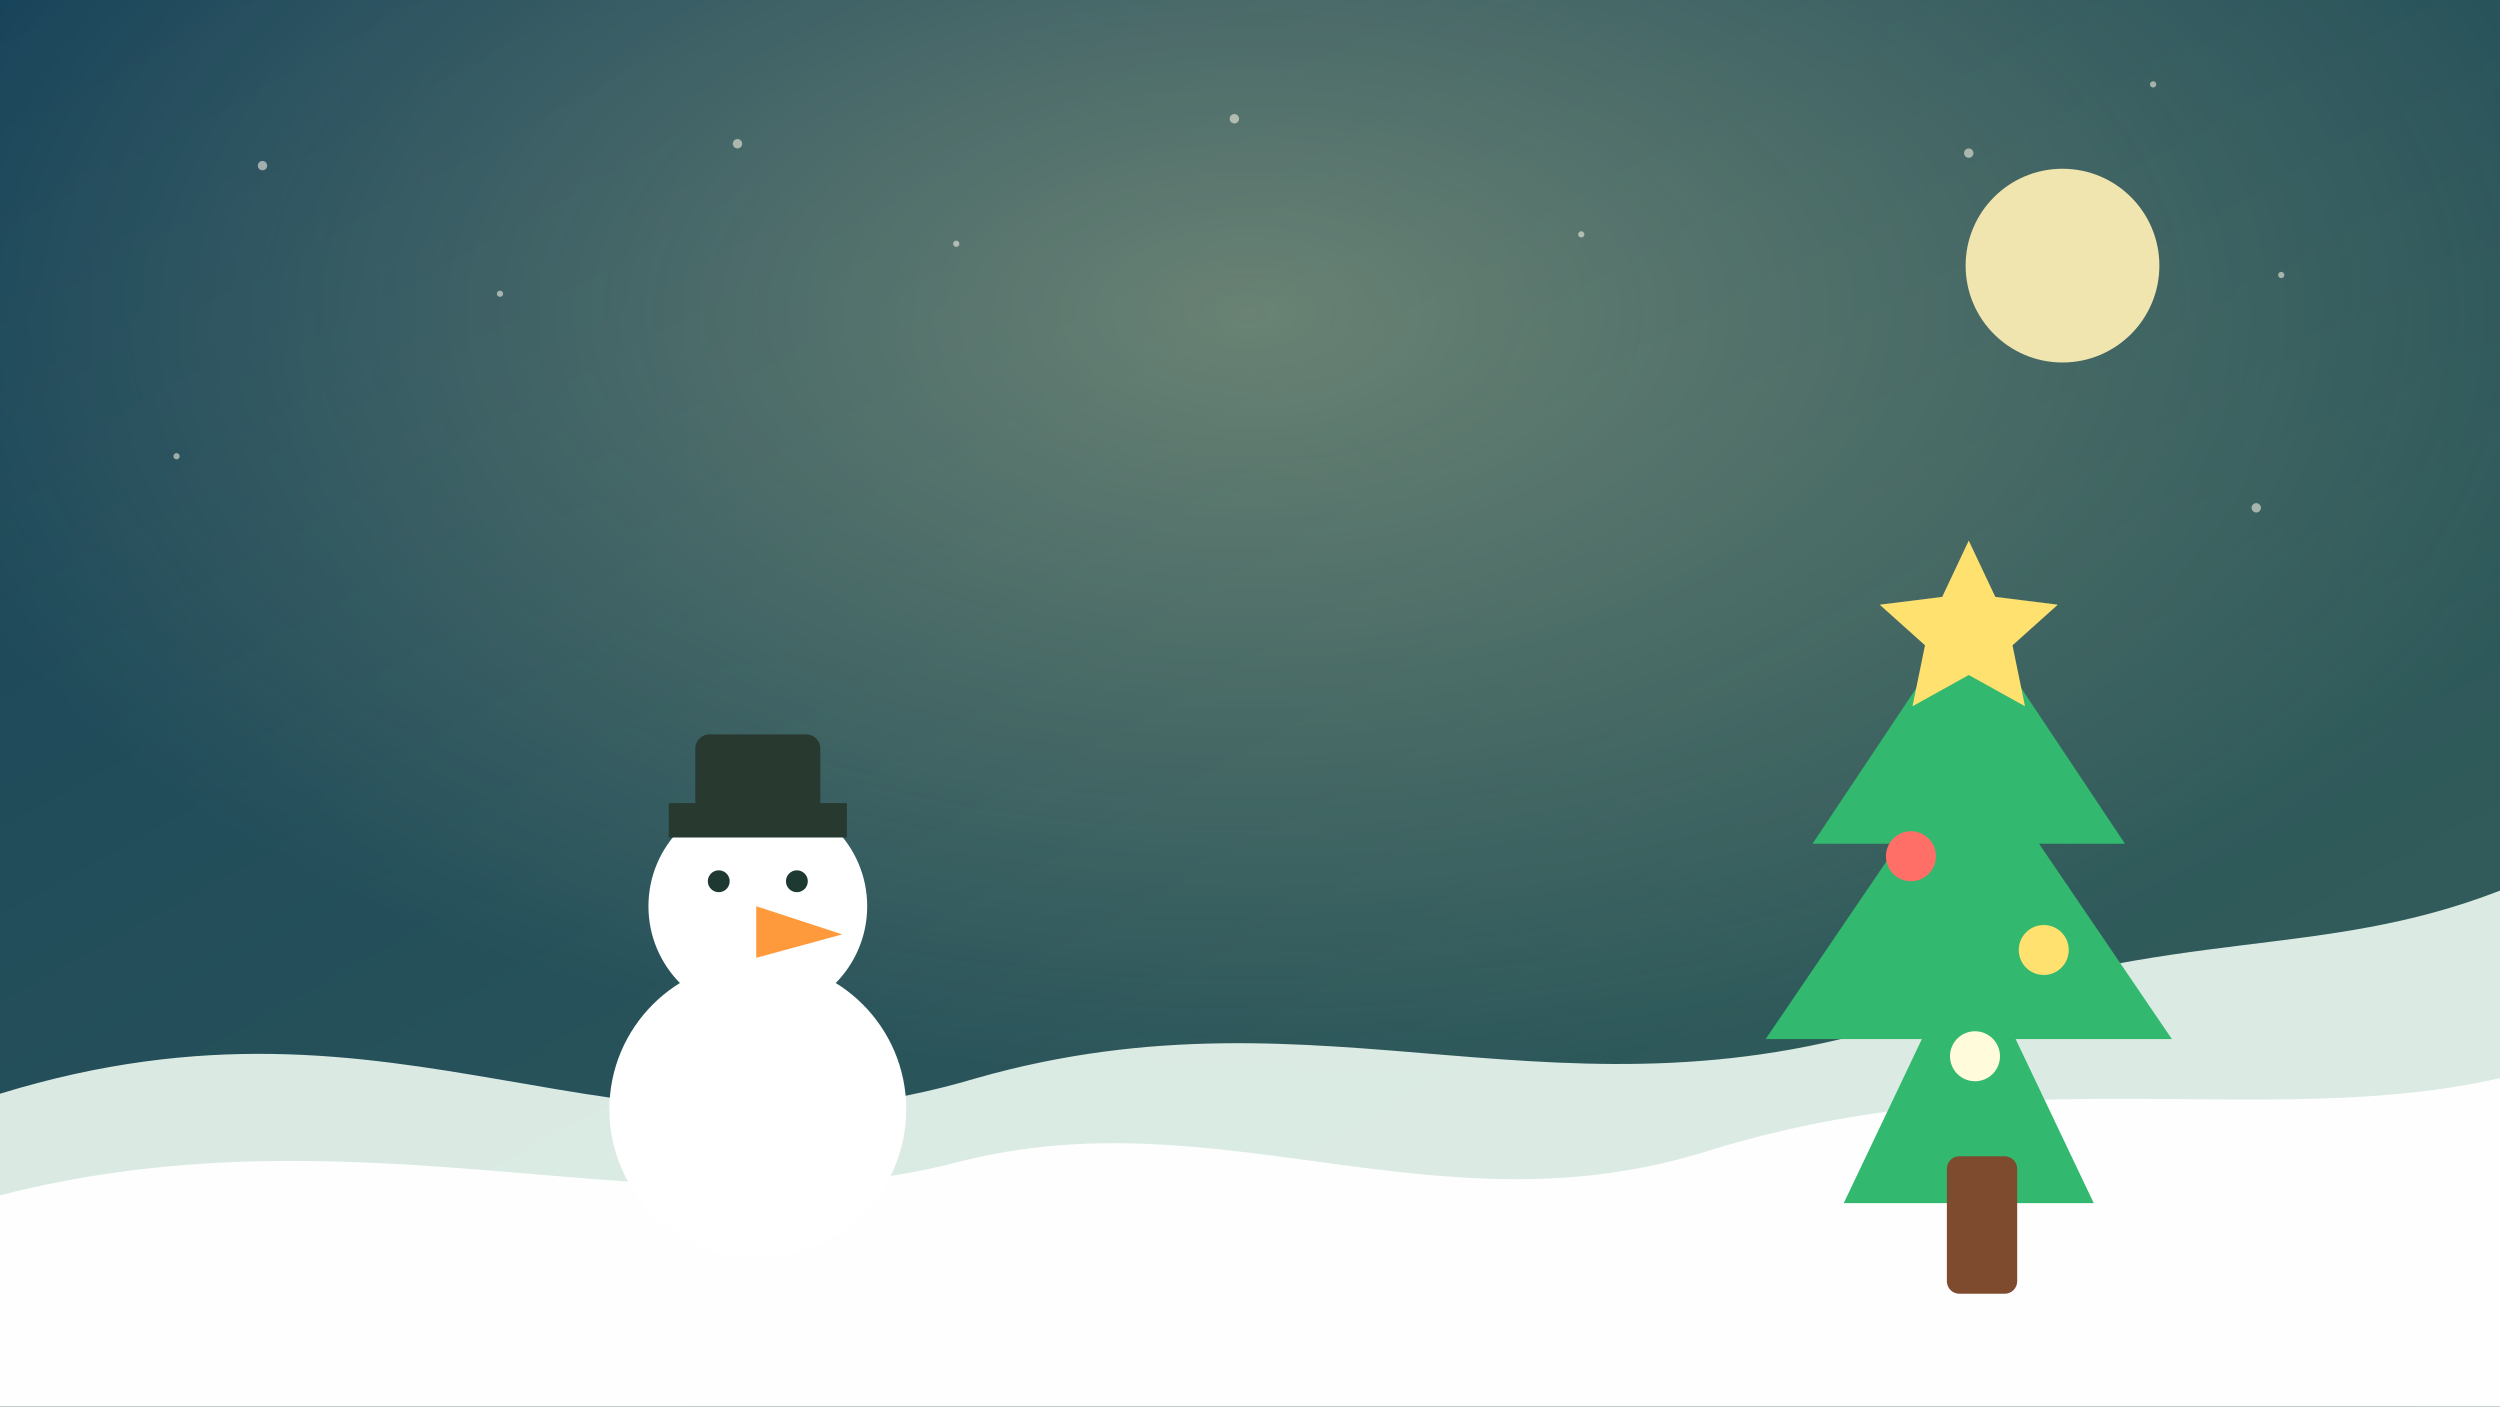
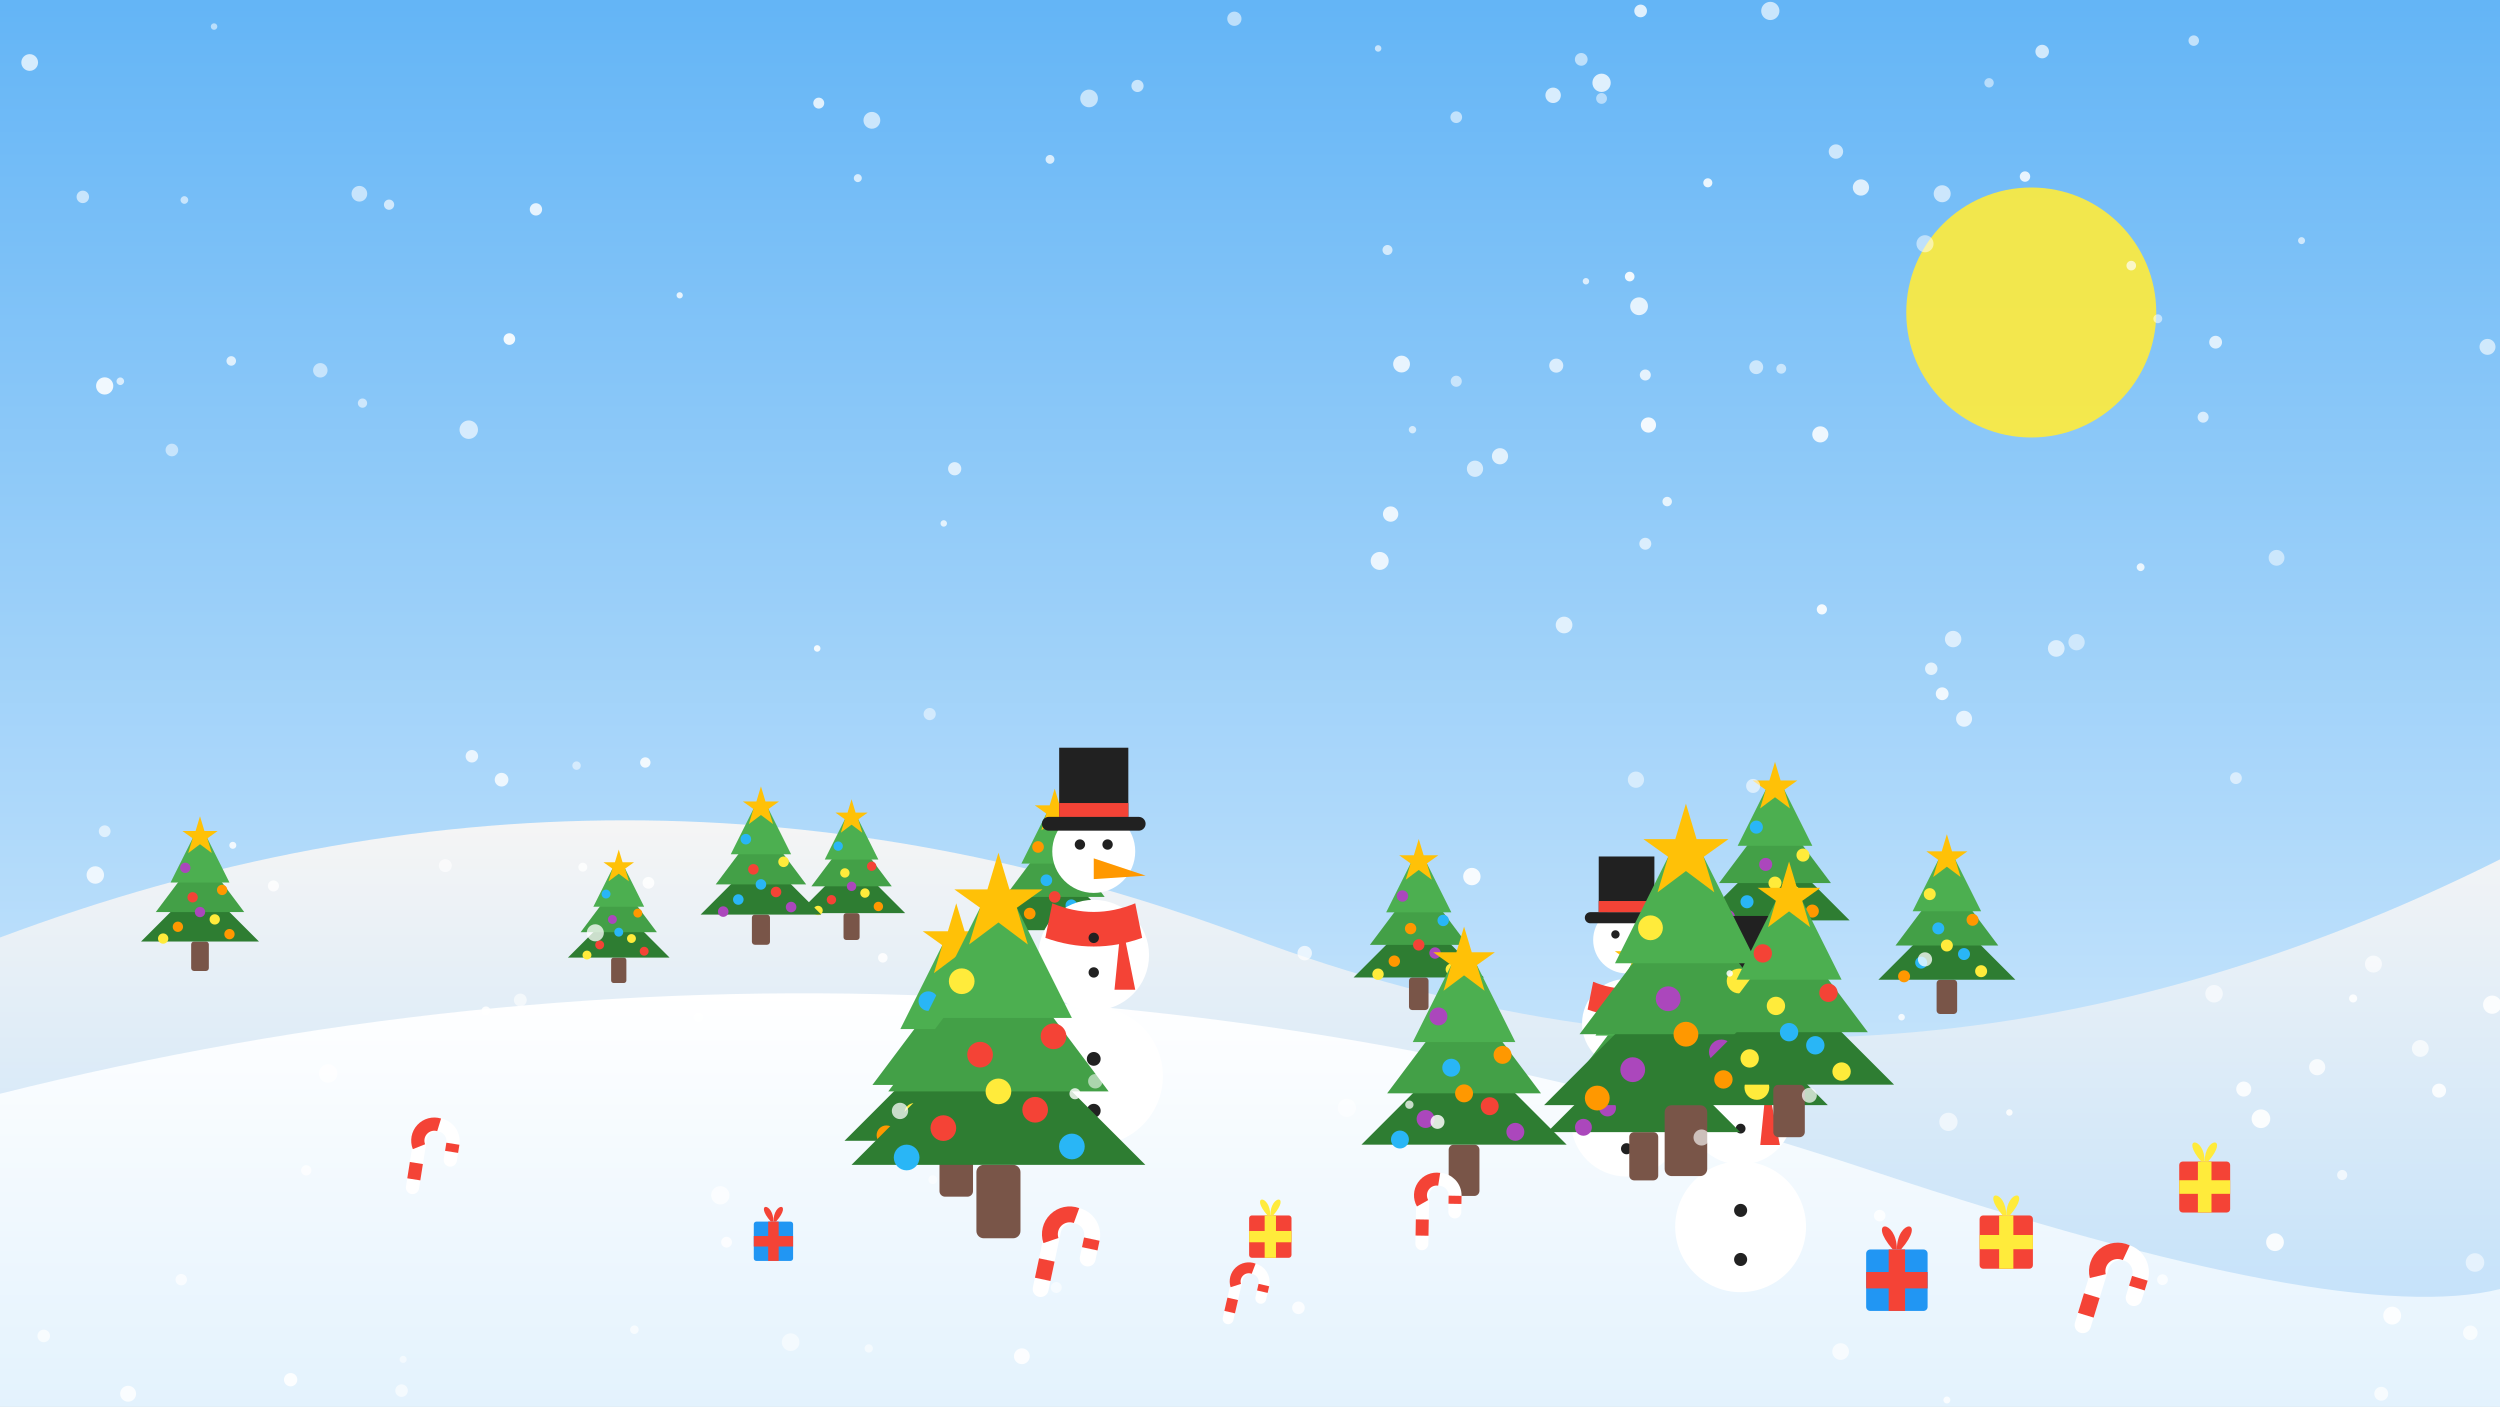
<svg xmlns="http://www.w3.org/2000/svg" viewBox="0 0 1600 900" preserveAspectRatio="xMidYMid slice">
  <defs>
-     <linearGradient id="sky" x1="0" y1="0" x2="1" y2="1">
-       <stop offset="0" stop-color="#17435a" />
-       <stop offset="1" stop-color="#37615a" />
+     <linearGradient id="bg8" x1="0" y1="0" x2="0" y2="1">
+       <stop offset="0%" stop-color="#64B5F6" />
+       <stop offset="100%" stop-color="#E3F2FD" />
    </linearGradient>
-     <radialGradient id="glow" cx="50%" cy="22%" r="55%">
-       <stop offset="0" stop-color="#fff1aa" stop-opacity=".32" />
-       <stop offset="1" stop-color="#fff1aa" stop-opacity="0" />
-     </radialGradient>
-     <filter id="soft">
-       <feGaussianBlur stdDeviation="10" />
-     </filter>
+     <linearGradient id="hill18" x1="0" y1="0" x2="0" y2="1">
+       <stop offset="0%" stop-color="#FFFFFF" />
+       <stop offset="100%" stop-color="#E3F2FD" />
+     </linearGradient>
+     <linearGradient id="hill28" x1="0" y1="0" x2="0" y2="1">
+       <stop offset="0%" stop-color="#F5F5F5" />
+       <stop offset="100%" stop-color="#BBDEFB" />
+     </linearGradient>
  </defs>
-   <rect width="1600" height="900" fill="url(#sky)" />
-   <rect width="1600" height="900" fill="url(#glow)" />
-   <g opacity=".55" fill="#fff8e9">
-     <circle cx="168" cy="106" r="3" />
-     <circle cx="320" cy="188" r="2" />
-     <circle cx="472" cy="92" r="3" />
-     <circle cx="612" cy="156" r="2" />
-     <circle cx="790" cy="76" r="3" />
-     <circle cx="1012" cy="150" r="2" />
-     <circle cx="1260" cy="98" r="3" />
-     <circle cx="1460" cy="176" r="2" />
-     <circle cx="1378" cy="54" r="2" />
-     <circle cx="113" cy="292" r="2" />
-     <circle cx="1444" cy="325" r="3" />
-   </g>
-   <circle cx="1320" cy="170" r="62" fill="#fff0b5" opacity=".92" />
-   <path d="M0 700 C260 620 390 760 625 690 C850 626 1000 728 1230 650 C1396 592 1484 615 1600 570 L1600 900 L0 900 Z" fill="#e9f7ef" opacity=".92" />
-   <path d="M0 765 C235 705 425 792 612 744 C780 700 920 792 1095 736 C1290 676 1450 724 1600 690 L1600 900 L0 900 Z" fill="#ffffff" opacity=".96" />
-   <g transform="translate(1120 390)">
-     <path d="M140 0 L40 150 H95 L10 275 H110 L60 380 H220 L170 275 H270 L185 150 H240 Z" fill="#32b86f" />
-     <rect x="126" y="350" width="45" height="88" rx="8" fill="#7e4b2f" />
-     <circle cx="103" cy="158" r="16" fill="#ff6f68" />
-     <circle cx="188" cy="218" r="16" fill="#ffe16f" />
-     <circle cx="144" cy="286" r="16" fill="#fffbdb" />
-     <path d="M140 -44 L157 -8 L197 -3 L168 23 L176 62 L140 42 L104 62 L112 23 L83 -3 L123 -8 Z" fill="#ffe16f" />
-   </g>
-   <g transform="translate(360 480)">
-     <circle cx="125" cy="230" r="95" fill="#fff" />
-     <circle cx="125" cy="100" r="70" fill="#fff" />
-     <circle cx="100" cy="84" r="7" fill="#1e3932" />
-     <circle cx="150" cy="84" r="7" fill="#1e3932" />
-     <path d="M124 100 l55 18 l-55 15z" fill="#ff9a3c" />
-     <path d="M68 45 H182" stroke="#28392f" stroke-width="22" />
-     <rect x="85" y="-10" width="80" height="58" rx="9" fill="#28392f" />
-   </g>
+   <rect width="1600" height="900" fill="url(#bg8)" />
+   <circle cx="1300" cy="200" r="80" fill="#FFEB3B" opacity="0.9" />
+   <path d="M 0 600 Q 400 450 800 600 T 1600 550 L 1600 900 L 0 900 Z" fill="url(#hill28)" />
+   <g transform="translate(128,612) scale(0.9432388)">
+     <rect x="-6" y="-10" width="12" height="20" fill="#795548" rx="2" />
+     <path d="M -40 -10 L 40 -10 L 0 -50 Z" fill="#2E7D32" />
+     <path d="M -30 -30 L 30 -30 L 0 -70 Z" fill="#43A047" />
+     <path d="M -20 -50 L 20 -50 L 0 -90 Z" fill="#4CAF50" />
+     <circle cx="-15" cy="-20" r="3.5" fill="#FF9800" />
+     <circle cx="10" cy="-25" r="3.5" fill="#FFEB3B" />
+     <circle cx="-5" cy="-40" r="3.5" fill="#F44336" />
+     <circle cx="15" cy="-45" r="3.5" fill="#FF9800" />
+     <circle cx="-10" cy="-60" r="3.5" fill="#AB47BC" />
+     <circle cx="0" cy="-30" r="3.5" fill="#AB47BC" />
+     <circle cx="20" cy="-15" r="3.5" fill="#FF9800" />
+     <circle cx="-25" cy="-12" r="3.5" fill="#FFEB3B" />
+     <polygon points="0,-95 3,-85 12,-85 5,-80 8,-70 0,-76 -8,-70 -5,-80 -12,-85 -3,-85" fill="#FFC107" />
+   </g>
+   <g transform="translate(908,636) scale(1.042511)">
+     <rect x="-6" y="-10" width="12" height="20" fill="#795548" rx="2" />
+     <path d="M -40 -10 L 40 -10 L 0 -50 Z" fill="#2E7D32" />
+     <path d="M -30 -30 L 30 -30 L 0 -70 Z" fill="#43A047" />
+     <path d="M -20 -50 L 20 -50 L 0 -90 Z" fill="#4CAF50" />
+     <circle cx="-15" cy="-20" r="3.5" fill="#FF9800" />
+     <circle cx="10" cy="-25" r="3.5" fill="#AB47BC" />
+     <circle cx="-5" cy="-40" r="3.5" fill="#FF9800" />
+     <circle cx="15" cy="-45" r="3.5" fill="#29B6F6" />
+     <circle cx="-10" cy="-60" r="3.5" fill="#AB47BC" />
+     <circle cx="0" cy="-30" r="3.5" fill="#F44336" />
+     <circle cx="20" cy="-15" r="3.5" fill="#FFEB3B" />
+     <circle cx="-25" cy="-12" r="3.5" fill="#FFEB3B" />
+     <polygon points="0,-95 3,-85 12,-85 5,-80 8,-70 0,-76 -8,-70 -5,-80 -12,-85 -3,-85" fill="#FFC107" />
+   </g>
+   <g transform="translate(396,621) scale(0.8134628)">
+     <rect x="-6" y="-10" width="12" height="20" fill="#795548" rx="2" />
+     <path d="M -40 -10 L 40 -10 L 0 -50 Z" fill="#2E7D32" />
+     <path d="M -30 -30 L 30 -30 L 0 -70 Z" fill="#43A047" />
+     <path d="M -20 -50 L 20 -50 L 0 -90 Z" fill="#4CAF50" />
+     <circle cx="-15" cy="-20" r="3.5" fill="#F44336" />
+     <circle cx="10" cy="-25" r="3.5" fill="#FFEB3B" />
+     <circle cx="-5" cy="-40" r="3.5" fill="#AB47BC" />
+     <circle cx="15" cy="-45" r="3.5" fill="#FF9800" />
+     <circle cx="-10" cy="-60" r="3.5" fill="#29B6F6" />
+     <circle cx="0" cy="-30" r="3.5" fill="#29B6F6" />
+     <circle cx="20" cy="-15" r="3.5" fill="#F44336" />
+     <circle cx="-25" cy="-12" r="3.5" fill="#FFEB3B" />
+     <polygon points="0,-95 3,-85 12,-85 5,-80 8,-70 0,-76 -8,-70 -5,-80 -12,-85 -3,-85" fill="#FFC107" />
+   </g>
+   <g transform="translate(675,606) scale(1.065931)">
+     <rect x="-6" y="-10" width="12" height="20" fill="#795548" rx="2" />
+     <path d="M -40 -10 L 40 -10 L 0 -50 Z" fill="#2E7D32" />
+     <path d="M -30 -30 L 30 -30 L 0 -70 Z" fill="#43A047" />
+     <path d="M -20 -50 L 20 -50 L 0 -90 Z" fill="#4CAF50" />
+     <circle cx="-15" cy="-20" r="3.5" fill="#FF9800" />
+     <circle cx="10" cy="-25" r="3.5" fill="#29B6F6" />
+     <circle cx="-5" cy="-40" r="3.5" fill="#29B6F6" />
+     <circle cx="15" cy="-45" r="3.5" fill="#FFEB3B" />
+     <circle cx="-10" cy="-60" r="3.5" fill="#FF9800" />
+     <circle cx="0" cy="-30" r="3.5" fill="#F44336" />
+     <circle cx="20" cy="-15" r="3.5" fill="#FF9800" />
+     <circle cx="-25" cy="-12" r="3.5" fill="#F44336" />
+     <polygon points="0,-95 3,-85 12,-85 5,-80 8,-70 0,-76 -8,-70 -5,-80 -12,-85 -3,-85" fill="#FFC107" />
+   </g>
+   <g transform="translate(545,593) scale(0.8578758)">
+     <rect x="-6" y="-10" width="12" height="20" fill="#795548" rx="2" />
+     <path d="M -40 -10 L 40 -10 L 0 -50 Z" fill="#2E7D32" />
+     <path d="M -30 -30 L 30 -30 L 0 -70 Z" fill="#43A047" />
+     <path d="M -20 -50 L 20 -50 L 0 -90 Z" fill="#4CAF50" />
+     <circle cx="-15" cy="-20" r="3.5" fill="#F44336" />
+     <circle cx="10" cy="-25" r="3.5" fill="#FFEB3B" />
+     <circle cx="-5" cy="-40" r="3.5" fill="#FFEB3B" />
+     <circle cx="15" cy="-45" r="3.5" fill="#F44336" />
+     <circle cx="-10" cy="-60" r="3.5" fill="#29B6F6" />
+     <circle cx="0" cy="-30" r="3.5" fill="#AB47BC" />
+     <circle cx="20" cy="-15" r="3.5" fill="#FF9800" />
+     <circle cx="-25" cy="-12" r="3.5" fill="#FFEB3B" />
+     <polygon points="0,-95 3,-85 12,-85 5,-80 8,-70 0,-76 -8,-70 -5,-80 -12,-85 -3,-85" fill="#FFC107" />
+   </g>
+   <g transform="translate(487,595) scale(0.9654858)">
+     <rect x="-6" y="-10" width="12" height="20" fill="#795548" rx="2" />
+     <path d="M -40 -10 L 40 -10 L 0 -50 Z" fill="#2E7D32" />
+     <path d="M -30 -30 L 30 -30 L 0 -70 Z" fill="#43A047" />
+     <path d="M -20 -50 L 20 -50 L 0 -90 Z" fill="#4CAF50" />
+     <circle cx="-15" cy="-20" r="3.5" fill="#29B6F6" />
+     <circle cx="10" cy="-25" r="3.5" fill="#F44336" />
+     <circle cx="-5" cy="-40" r="3.5" fill="#F44336" />
+     <circle cx="15" cy="-45" r="3.5" fill="#FFEB3B" />
+     <circle cx="-10" cy="-60" r="3.5" fill="#29B6F6" />
+     <circle cx="0" cy="-30" r="3.5" fill="#29B6F6" />
+     <circle cx="20" cy="-15" r="3.5" fill="#AB47BC" />
+     <circle cx="-25" cy="-12" r="3.5" fill="#AB47BC" />
+     <polygon points="0,-95 3,-85 12,-85 5,-80 8,-70 0,-76 -8,-70 -5,-80 -12,-85 -3,-85" fill="#FFC107" />
+   </g>
+   <g transform="translate(1136,601) scale(1.194121)">
+     <rect x="-6" y="-10" width="12" height="20" fill="#795548" rx="2" />
+     <path d="M -40 -10 L 40 -10 L 0 -50 Z" fill="#2E7D32" />
+     <path d="M -30 -30 L 30 -30 L 0 -70 Z" fill="#43A047" />
+     <path d="M -20 -50 L 20 -50 L 0 -90 Z" fill="#4CAF50" />
+     <circle cx="-15" cy="-20" r="3.5" fill="#29B6F6" />
+     <circle cx="10" cy="-25" r="3.5" fill="#FFEB3B" />
+     <circle cx="-5" cy="-40" r="3.5" fill="#AB47BC" />
+     <circle cx="15" cy="-45" r="3.5" fill="#FFEB3B" />
+     <circle cx="-10" cy="-60" r="3.5" fill="#29B6F6" />
+     <circle cx="0" cy="-30" r="3.5" fill="#FFEB3B" />
+     <circle cx="20" cy="-15" r="3.5" fill="#FF9800" />
+     <circle cx="-25" cy="-12" r="3.5" fill="#AB47BC" />
+     <polygon points="0,-95 3,-85 12,-85 5,-80 8,-70 0,-76 -8,-70 -5,-80 -12,-85 -3,-85" fill="#FFC107" />
+   </g>
+   <g transform="translate(1246,638) scale(1.095912)">
+     <rect x="-6" y="-10" width="12" height="20" fill="#795548" rx="2" />
+     <path d="M -40 -10 L 40 -10 L 0 -50 Z" fill="#2E7D32" />
+     <path d="M -30 -30 L 30 -30 L 0 -70 Z" fill="#43A047" />
+     <path d="M -20 -50 L 20 -50 L 0 -90 Z" fill="#4CAF50" />
+     <circle cx="-15" cy="-20" r="3.5" fill="#29B6F6" />
+     <circle cx="10" cy="-25" r="3.5" fill="#29B6F6" />
+     <circle cx="-5" cy="-40" r="3.5" fill="#29B6F6" />
+     <circle cx="15" cy="-45" r="3.5" fill="#FF9800" />
+     <circle cx="-10" cy="-60" r="3.5" fill="#FFEB3B" />
+     <circle cx="0" cy="-30" r="3.5" fill="#FFEB3B" />
+     <circle cx="20" cy="-15" r="3.5" fill="#FFEB3B" />
+     <circle cx="-25" cy="-12" r="3.5" fill="#FF9800" />
+     <polygon points="0,-95 3,-85 12,-85 5,-80 8,-70 0,-76 -8,-70 -5,-80 -12,-85 -3,-85" fill="#FFC107" />
+   </g>
+   <path d="M 0 700 Q 600 550 1200 750 T 1600 650 L 1600 900 L 0 900 Z" fill="url(#hill18)" />
+   <g transform="translate(700,733) scale(2.212696)">
+     <circle cx="0" cy="-20" r="20" fill="#FFFFFF" />
+     <circle cx="0" cy="-55" r="16" fill="#FFFFFF" />
+     <circle cx="0" cy="-85" r="12" fill="#FFFFFF" />
+     <rect x="-15" y="-95" width="30" height="4" fill="#212121" rx="2" />
+     <rect x="-10" y="-115" width="20" height="20" fill="#212121" />
+     <rect x="-10" y="-99" width="20" height="4" fill="#F44336" />
+     <circle cx="-4" cy="-87" r="1.5" fill="#212121" />
+     <circle cx="4" cy="-87" r="1.5" fill="#212121" />
+     <path d="M 0 -83 L 15 -78 L 0 -77 Z" fill="#FF9800" />
+     <path d="M -12 -70 Q 0 -65 12 -70 L 14 -60 Q 0 -55 -14 -60 Z" fill="#F44336" />
+     <path d="M 8 -65 L 12 -45 L 6 -45 Z" fill="#F44336" />
+     <circle cx="0" cy="-60" r="1.5" fill="#212121" />
+     <circle cx="0" cy="-50" r="1.5" fill="#212121" />
+     <circle cx="0" cy="-25" r="2" fill="#212121" />
+     <circle cx="0" cy="-10" r="2" fill="#212121" />
+   </g>
+   <g transform="translate(1041,753) scale(1.781279)">
+     <circle cx="0" cy="-20" r="20" fill="#FFFFFF" />
+     <circle cx="0" cy="-55" r="16" fill="#FFFFFF" />
+     <circle cx="0" cy="-85" r="12" fill="#FFFFFF" />
+     <rect x="-15" y="-95" width="30" height="4" fill="#212121" rx="2" />
+     <rect x="-10" y="-115" width="20" height="20" fill="#212121" />
+     <rect x="-10" y="-99" width="20" height="4" fill="#F44336" />
+     <circle cx="-4" cy="-87" r="1.5" fill="#212121" />
+     <circle cx="4" cy="-87" r="1.5" fill="#212121" />
+     <path d="M 0 -83 L 15 -78 L 0 -77 Z" fill="#FF9800" />
+     <path d="M -12 -70 Q 0 -65 12 -70 L 14 -60 Q 0 -55 -14 -60 Z" fill="#F44336" />
+     <path d="M 8 -65 L 12 -45 L 6 -45 Z" fill="#F44336" />
+     <circle cx="0" cy="-60" r="1.5" fill="#212121" />
+     <circle cx="0" cy="-50" r="1.5" fill="#212121" />
+     <circle cx="0" cy="-25" r="2" fill="#212121" />
+     <circle cx="0" cy="-10" r="2" fill="#212121" />
+   </g>
+   <g transform="translate(1114,827) scale(2.09378)">
+     <circle cx="0" cy="-20" r="20" fill="#FFFFFF" />
+     <circle cx="0" cy="-55" r="16" fill="#FFFFFF" />
+     <circle cx="0" cy="-85" r="12" fill="#FFFFFF" />
+     <rect x="-15" y="-95" width="30" height="4" fill="#212121" rx="2" />
+     <rect x="-10" y="-115" width="20" height="20" fill="#212121" />
+     <rect x="-10" y="-99" width="20" height="4" fill="#F44336" />
+     <circle cx="-4" cy="-87" r="1.5" fill="#212121" />
+     <circle cx="4" cy="-87" r="1.5" fill="#212121" />
+     <path d="M 0 -83 L 15 -78 L 0 -77 Z" fill="#FF9800" />
+     <path d="M -12 -70 Q 0 -65 12 -70 L 14 -60 Q 0 -55 -14 -60 Z" fill="#F44336" />
+     <path d="M 8 -65 L 12 -45 L 6 -45 Z" fill="#F44336" />
+     <circle cx="0" cy="-60" r="1.5" fill="#212121" />
+     <circle cx="0" cy="-50" r="1.5" fill="#212121" />
+     <circle cx="0" cy="-25" r="2" fill="#212121" />
+     <circle cx="0" cy="-10" r="2" fill="#212121" />
+   </g>
+   <g transform="translate(1052,740) scale(1.544115)">
+     <rect x="-6" y="-10" width="12" height="20" fill="#795548" rx="2" />
+     <path d="M -40 -10 L 40 -10 L 0 -50 Z" fill="#2E7D32" />
+     <path d="M -30 -30 L 30 -30 L 0 -70 Z" fill="#43A047" />
+     <path d="M -20 -50 L 20 -50 L 0 -90 Z" fill="#4CAF50" />
+     <circle cx="-15" cy="-20" r="3.5" fill="#AB47BC" />
+     <circle cx="10" cy="-25" r="3.5" fill="#AB47BC" />
+     <circle cx="-5" cy="-40" r="3.5" fill="#F44336" />
+     <circle cx="15" cy="-45" r="3.5" fill="#FF9800" />
+     <circle cx="-10" cy="-60" r="3.5" fill="#AB47BC" />
+     <circle cx="0" cy="-30" r="3.5" fill="#AB47BC" />
+     <circle cx="20" cy="-15" r="3.5" fill="#29B6F6" />
+     <circle cx="-25" cy="-12" r="3.5" fill="#AB47BC" />
+     <polygon points="0,-95 3,-85 12,-85 5,-80 8,-70 0,-76 -8,-70 -5,-80 -12,-85 -3,-85" fill="#FFC107" />
+   </g>
+   <g transform="translate(1079,730) scale(2.270177)">
+     <rect x="-6" y="-10" width="12" height="20" fill="#795548" rx="2" />
+     <path d="M -40 -10 L 40 -10 L 0 -50 Z" fill="#2E7D32" />
+     <path d="M -30 -30 L 30 -30 L 0 -70 Z" fill="#43A047" />
+     <path d="M -20 -50 L 20 -50 L 0 -90 Z" fill="#4CAF50" />
+     <circle cx="-15" cy="-20" r="3.5" fill="#AB47BC" />
+     <circle cx="10" cy="-25" r="3.5" fill="#AB47BC" />
+     <circle cx="-5" cy="-40" r="3.5" fill="#AB47BC" />
+     <circle cx="15" cy="-45" r="3.5" fill="#FFEB3B" />
+     <circle cx="-10" cy="-60" r="3.5" fill="#FFEB3B" />
+     <circle cx="0" cy="-30" r="3.5" fill="#FF9800" />
+     <circle cx="20" cy="-15" r="3.5" fill="#FFEB3B" />
+     <circle cx="-25" cy="-12" r="3.5" fill="#FF9800" />
+     <polygon points="0,-95 3,-85 12,-85 5,-80 8,-70 0,-76 -8,-70 -5,-80 -12,-85 -3,-85" fill="#FFC107" />
+   </g>
+   <g transform="translate(937,749) scale(1.641588)">
+     <rect x="-6" y="-10" width="12" height="20" fill="#795548" rx="2" />
+     <path d="M -40 -10 L 40 -10 L 0 -50 Z" fill="#2E7D32" />
+     <path d="M -30 -30 L 30 -30 L 0 -70 Z" fill="#43A047" />
+     <path d="M -20 -50 L 20 -50 L 0 -90 Z" fill="#4CAF50" />
+     <circle cx="-15" cy="-20" r="3.5" fill="#AB47BC" />
+     <circle cx="10" cy="-25" r="3.5" fill="#F44336" />
+     <circle cx="-5" cy="-40" r="3.5" fill="#29B6F6" />
+     <circle cx="15" cy="-45" r="3.5" fill="#FF9800" />
+     <circle cx="-10" cy="-60" r="3.5" fill="#AB47BC" />
+     <circle cx="0" cy="-30" r="3.5" fill="#FF9800" />
+     <circle cx="20" cy="-15" r="3.5" fill="#AB47BC" />
+     <circle cx="-25" cy="-12" r="3.5" fill="#29B6F6" />
+     <polygon points="0,-95 3,-85 12,-85 5,-80 8,-70 0,-76 -8,-70 -5,-80 -12,-85 -3,-85" fill="#FFC107" />
+   </g>
+   <g transform="translate(1145,711) scale(1.680338)">
+     <rect x="-6" y="-10" width="12" height="20" fill="#795548" rx="2" />
+     <path d="M -40 -10 L 40 -10 L 0 -50 Z" fill="#2E7D32" />
+     <path d="M -30 -30 L 30 -30 L 0 -70 Z" fill="#43A047" />
+     <path d="M -20 -50 L 20 -50 L 0 -90 Z" fill="#4CAF50" />
+     <circle cx="-15" cy="-20" r="3.5" fill="#FFEB3B" />
+     <circle cx="10" cy="-25" r="3.5" fill="#29B6F6" />
+     <circle cx="-5" cy="-40" r="3.5" fill="#FFEB3B" />
+     <circle cx="15" cy="-45" r="3.5" fill="#F44336" />
+     <circle cx="-10" cy="-60" r="3.5" fill="#F44336" />
+     <circle cx="0" cy="-30" r="3.5" fill="#29B6F6" />
+     <circle cx="20" cy="-15" r="3.5" fill="#FFEB3B" />
+     <circle cx="-25" cy="-12" r="3.5" fill="#FF9800" />
+     <polygon points="0,-95 3,-85 12,-85 5,-80 8,-70 0,-76 -8,-70 -5,-80 -12,-85 -3,-85" fill="#FFC107" />
+   </g>
+   <g transform="translate(612,748) scale(1.78825)">
+     <rect x="-6" y="-10" width="12" height="20" fill="#795548" rx="2" />
+     <path d="M -40 -10 L 40 -10 L 0 -50 Z" fill="#2E7D32" />
+     <path d="M -30 -30 L 30 -30 L 0 -70 Z" fill="#43A047" />
+     <path d="M -20 -50 L 20 -50 L 0 -90 Z" fill="#4CAF50" />
+     <circle cx="-15" cy="-20" r="3.5" fill="#FFEB3B" />
+     <circle cx="10" cy="-25" r="3.5" fill="#FF9800" />
+     <circle cx="-5" cy="-40" r="3.5" fill="#AB47BC" />
+     <circle cx="15" cy="-45" r="3.5" fill="#29B6F6" />
+     <circle cx="-10" cy="-60" r="3.5" fill="#29B6F6" />
+     <circle cx="0" cy="-30" r="3.5" fill="#FFEB3B" />
+     <circle cx="20" cy="-15" r="3.5" fill="#29B6F6" />
+     <circle cx="-25" cy="-12" r="3.5" fill="#FF9800" />
+     <polygon points="0,-95 3,-85 12,-85 5,-80 8,-70 0,-76 -8,-70 -5,-80 -12,-85 -3,-85" fill="#FFC107" />
+   </g>
+   <g transform="translate(639,769) scale(2.350254)">
+     <rect x="-6" y="-10" width="12" height="20" fill="#795548" rx="2" />
+     <path d="M -40 -10 L 40 -10 L 0 -50 Z" fill="#2E7D32" />
+     <path d="M -30 -30 L 30 -30 L 0 -70 Z" fill="#43A047" />
+     <path d="M -20 -50 L 20 -50 L 0 -90 Z" fill="#4CAF50" />
+     <circle cx="-15" cy="-20" r="3.5" fill="#F44336" />
+     <circle cx="10" cy="-25" r="3.5" fill="#F44336" />
+     <circle cx="-5" cy="-40" r="3.5" fill="#F44336" />
+     <circle cx="15" cy="-45" r="3.5" fill="#F44336" />
+     <circle cx="-10" cy="-60" r="3.5" fill="#FFEB3B" />
+     <circle cx="0" cy="-30" r="3.5" fill="#FFEB3B" />
+     <circle cx="20" cy="-15" r="3.5" fill="#29B6F6" />
+     <circle cx="-25" cy="-12" r="3.5" fill="#29B6F6" />
+     <polygon points="0,-95 3,-85 12,-85 5,-80 8,-70 0,-76 -8,-70 -5,-80 -12,-85 -3,-85" fill="#FFC107" />
+   </g>
+   <g transform="translate(1411,776) scale(1.086673)">
+     <rect x="-15" y="-30" width="30" height="30" fill="#F44336" rx="2" />
+     <rect x="-4" y="-30" width="8" height="30" fill="#FFEB3B" />
+     <rect x="-15" y="-19" width="30" height="8" fill="#FFEB3B" />
+     <path d="M -2 -30 C -15 -45 0 -45 0 -30 Z" fill="#FFEB3B" />
+     <path d="M 2 -30 C 15 -45 0 -45 0 -30 Z" fill="#FFEB3B" />
+   </g>
+   <g transform="translate(264,760) scale(1.056997) rotate(9)">
+     <path d="M 0 0 L 0 -30 A 10 10 0 0 1 20 -30 L 20 -20" fill="none" stroke="#FFFFFF" stroke-width="8" stroke-linecap="round" />
+     <path d="M 0 -5 L 0 -15" stroke="#F44336" stroke-width="8" />
+     <path d="M 0 -25 A 10 10 0 0 1 10 -40" stroke="#F44336" stroke-width="8" fill="none" />
+     <path d="M 20 -30 L 20 -25" stroke="#F44336" stroke-width="8" />
+   </g>
+   <g transform="translate(1284,812) scale(1.137199)">
+     <rect x="-15" y="-30" width="30" height="30" fill="#F44336" rx="2" />
+     <rect x="-4" y="-30" width="8" height="30" fill="#FFEB3B" />
+     <rect x="-15" y="-19" width="30" height="8" fill="#FFEB3B" />
+     <path d="M -2 -30 C -15 -45 0 -45 0 -30 Z" fill="#FFEB3B" />
+     <path d="M 2 -30 C 15 -45 0 -45 0 -30 Z" fill="#FFEB3B" />
+   </g>
+   <g transform="translate(910,796) scale(1.035993) rotate(1)">
+     <path d="M 0 0 L 0 -30 A 10 10 0 0 1 20 -30 L 20 -20" fill="none" stroke="#FFFFFF" stroke-width="8" stroke-linecap="round" />
+     <path d="M 0 -5 L 0 -15" stroke="#F44336" stroke-width="8" />
+     <path d="M 0 -25 A 10 10 0 0 1 10 -40" stroke="#F44336" stroke-width="8" fill="none" />
+     <path d="M 20 -30 L 20 -25" stroke="#F44336" stroke-width="8" />
+   </g>
+   <g transform="translate(813,805) scale(0.9040961)">
+     <rect x="-15" y="-30" width="30" height="30" fill="#F44336" rx="2" />
+     <rect x="-4" y="-30" width="8" height="30" fill="#FFEB3B" />
+     <rect x="-15" y="-19" width="30" height="8" fill="#FFEB3B" />
+     <path d="M -2 -30 C -15 -45 0 -45 0 -30 Z" fill="#FFEB3B" />
+     <path d="M 2 -30 C 15 -45 0 -45 0 -30 Z" fill="#FFEB3B" />
+   </g>
+   <g transform="translate(786,844) scale(0.8719425) rotate(13)">
+     <path d="M 0 0 L 0 -30 A 10 10 0 0 1 20 -30 L 20 -20" fill="none" stroke="#FFFFFF" stroke-width="8" stroke-linecap="round" />
+     <path d="M 0 -5 L 0 -15" stroke="#F44336" stroke-width="8" />
+     <path d="M 0 -25 A 10 10 0 0 1 10 -40" stroke="#F44336" stroke-width="8" fill="none" />
+     <path d="M 20 -30 L 20 -25" stroke="#F44336" stroke-width="8" />
+   </g>
+   <g transform="translate(1214,839) scale(1.310948)">
+     <rect x="-15" y="-30" width="30" height="30" fill="#2196F3" rx="2" />
+     <rect x="-4" y="-30" width="8" height="30" fill="#F44336" />
+     <rect x="-15" y="-19" width="30" height="8" fill="#F44336" />
+     <path d="M -2 -30 C -15 -45 0 -45 0 -30 Z" fill="#F44336" />
+     <path d="M 2 -30 C 15 -45 0 -45 0 -30 Z" fill="#F44336" />
+   </g>
+   <g transform="translate(1333,848) scale(1.308797) rotate(17)">
+     <path d="M 0 0 L 0 -30 A 10 10 0 0 1 20 -30 L 20 -20" fill="none" stroke="#FFFFFF" stroke-width="8" stroke-linecap="round" />
+     <path d="M 0 -5 L 0 -15" stroke="#F44336" stroke-width="8" />
+     <path d="M 0 -25 A 10 10 0 0 1 10 -40" stroke="#F44336" stroke-width="8" fill="none" />
+     <path d="M 20 -30 L 20 -25" stroke="#F44336" stroke-width="8" />
+   </g>
+   <g transform="translate(495,807) scale(0.838795)">
+     <rect x="-15" y="-30" width="30" height="30" fill="#2196F3" rx="2" />
+     <rect x="-4" y="-30" width="8" height="30" fill="#F44336" />
+     <rect x="-15" y="-19" width="30" height="8" fill="#F44336" />
+     <path d="M -2 -30 C -15 -45 0 -45 0 -30 Z" fill="#F44336" />
+     <path d="M 2 -30 C 15 -45 0 -45 0 -30 Z" fill="#F44336" />
+   </g>
+   <g transform="translate(666,825) scale(1.269625) rotate(12)">
+     <path d="M 0 0 L 0 -30 A 10 10 0 0 1 20 -30 L 20 -20" fill="none" stroke="#FFFFFF" stroke-width="8" stroke-linecap="round" />
+     <path d="M 0 -5 L 0 -15" stroke="#F44336" stroke-width="8" />
+     <path d="M 0 -25 A 10 10 0 0 1 10 -40" stroke="#F44336" stroke-width="8" fill="none" />
+     <path d="M 20 -30 L 20 -25" stroke="#F44336" stroke-width="8" />
+   </g>
+   <circle cx="654" cy="868" r="5.063" fill="#FFFFFF" opacity="0.861" />
+   <circle cx="311" cy="647" r="2.868" fill="#FFFFFF" opacity="0.867" />
+   <circle cx="230" cy="124" r="5.021" fill="#FFFFFF" opacity="0.59" />
+   <circle cx="701" cy="692" r="4.624" fill="#FFFFFF" opacity="0.553" />
+   <circle cx="1178" cy="865" r="5.351" fill="#FFFFFF" opacity="0.666" />
+   <circle cx="53" cy="126" r="3.99" fill="#FFFFFF" opacity="0.605" />
+   <circle cx="597" cy="755" r="2.82" fill="#FFFFFF" opacity="0.533" />
+   <circle cx="1053" cy="348" r="3.821" fill="#FFFFFF" opacity="0.658" />
+   <circle cx="932" cy="244" r="3.548" fill="#FFFFFF" opacity="0.549" />
+   <circle cx="1089" cy="728" r="5.159" fill="#FFFFFF" opacity="0.628" />
+   <circle cx="447" cy="651" r="3.279" fill="#FFFFFF" opacity="0.511" />
+   <circle cx="1049" cy="196" r="5.697" fill="#FFFFFF" opacity="0.8" />
+   <circle cx="576" cy="711" r="5.232" fill="#FFFFFF" opacity="0.737" />
+   <circle cx="1316" cy="415" r="5.335" fill="#FFFFFF" opacity="0.626" />
+   <circle cx="1581" cy="853" r="4.668" fill="#FFFFFF" opacity="0.697" />
+   <circle cx="1247" cy="718" r="5.859" fill="#FFFFFF" opacity="0.587" />
+   <circle cx="890" cy="329" r="4.907" fill="#FFFFFF" opacity="0.83" />
+   <circle cx="137" cy="17" r="2.089" fill="#FFFFFF" opacity="0.54" />
+   <circle cx="435" cy="189" r="2.007" fill="#FFFFFF" opacity="0.806" />
+   <circle cx="1273" cy="53" r="3.004" fill="#FFFFFF" opacity="0.519" />
+   <circle cx="1499" cy="752" r="3.232" fill="#FFFFFF" opacity="0.674" />
+   <circle cx="1246" cy="896" r="2.237" fill="#FFFFFF" opacity="0.79" />
+   <circle cx="373" cy="555" r="2.849" fill="#FFFFFF" opacity="0.818" />
+   <circle cx="28" cy="855" r="4.033" fill="#FFFFFF" opacity="0.684" />
+   <circle cx="1217" cy="651" r="2.111" fill="#FFFFFF" opacity="0.815" />
+   <circle cx="1595" cy="643" r="5.845" fill="#FFFFFF" opacity="0.86" />
+   <circle cx="1257" cy="460" r="5.121" fill="#FFFFFF" opacity="0.726" />
+   <circle cx="1001" cy="400" r="5.342" fill="#FFFFFF" opacity="0.695" />
+   <circle cx="688" cy="700" r="3.549" fill="#FFFFFF" opacity="0.812" />
+   <circle cx="1133" cy="7" r="5.835" fill="#FFFFFF" opacity="0.66" />
+   <circle cx="1531" cy="842" r="5.735" fill="#FFFFFF" opacity="0.849" />
+   <circle cx="369" cy="490" r="2.702" fill="#FFFFFF" opacity="0.509" />
+   <circle cx="1175" cy="97" r="4.612" fill="#FFFFFF" opacity="0.643" />
+   <circle cx="1124" cy="235" r="4.439" fill="#FFFFFF" opacity="0.583" />
+   <circle cx="1043" cy="177" r="3.087" fill="#FFFFFF" opacity="0.895" />
+   <circle cx="210" cy="687" r="5.923" fill="#FFFFFF" opacity="0.717" />
+   <circle cx="1191" cy="120" r="5.203" fill="#FFFFFF" opacity="0.758" />
+   <circle cx="862" cy="709" r="5.824" fill="#FFFFFF" opacity="0.56" />
+   <circle cx="1165" cy="278" r="5.162" fill="#FFFFFF" opacity="0.848" />
+   <circle cx="118" cy="128" r="2.455" fill="#FFFFFF" opacity="0.594" />
+   <circle cx="1025" cy="53" r="5.859" fill="#FFFFFF" opacity="0.783" />
+   <circle cx="1107" cy="623" r="2.063" fill="#FFFFFF" opacity="0.855" />
+   <circle cx="1243" cy="444" r="4.098" fill="#FFFFFF" opacity="0.842" />
+   <circle cx="148" cy="231" r="3.057" fill="#FFFFFF" opacity="0.741" />
+   <circle cx="1370" cy="363" r="2.514" fill="#FFFFFF" opacity="0.806" />
+   <circle cx="558" cy="77" r="5.382" fill="#FFFFFF" opacity="0.637" />
+   <circle cx="1232" cy="156" r="5.478" fill="#FFFFFF" opacity="0.509" />
+   <circle cx="1012" cy="38" r="4.081" fill="#FFFFFF" opacity="0.566" />
+   <circle cx="595" cy="457" r="3.899" fill="#FFFFFF" opacity="0.504" />
+   <circle cx="1329" cy="411" r="5.225" fill="#FFFFFF" opacity="0.502" />
+   <circle cx="1158" cy="701" r="4.779" fill="#FFFFFF" opacity="0.712" />
+   <circle cx="1447" cy="716" r="5.979" fill="#FFFFFF" opacity="0.894" />
+   <circle cx="1410" cy="267" r="3.518" fill="#FFFFFF" opacity="0.674" />
+   <circle cx="672" cy="102" r="2.834" fill="#FFFFFF" opacity="0.727" />
+   <circle cx="1381" cy="204" r="2.845" fill="#FFFFFF" opacity="0.53" />
+   <circle cx="932" cy="75" r="3.747" fill="#FFFFFF" opacity="0.577" />
+   <circle cx="888" cy="160" r="3.201" fill="#FFFFFF" opacity="0.67" />
+   <circle cx="19" cy="40" r="5.356" fill="#FFFFFF" opacity="0.729" />
+   <circle cx="1519" cy="617" r="5.436" fill="#FFFFFF" opacity="0.653" />
+   <circle cx="116" cy="819" r="3.658" fill="#FFFFFF" opacity="0.699" />
+   <circle cx="302" cy="484" r="4.003" fill="#FFFFFF" opacity="0.752" />
+   <circle cx="461" cy="765" r="5.858" fill="#FFFFFF" opacity="0.717" />
+   <circle cx="1584" cy="808" r="5.944" fill="#FFFFFF" opacity="0.522" />
+   <circle cx="676" cy="824" r="3.518" fill="#FFFFFF" opacity="0.542" />
+   <circle cx="1236" cy="428" r="3.986" fill="#FFFFFF" opacity="0.701" />
+   <circle cx="1456" cy="795" r="5.687" fill="#FFFFFF" opacity="0.878" />
+   <circle cx="258" cy="870" r="2.281" fill="#FFFFFF" opacity="0.509" />
+   <circle cx="1506" cy="639" r="2.602" fill="#FFFFFF" opacity="0.853" />
+   <circle cx="175" cy="567" r="3.549" fill="#FFFFFF" opacity="0.795" />
+   <circle cx="1436" cy="697" r="4.826" fill="#FFFFFF" opacity="0.843" />
+   <circle cx="1286" cy="712" r="2.072" fill="#FFFFFF" opacity="0.87" />
+   <circle cx="697" cy="63" r="5.67" fill="#FFFFFF" opacity="0.606" />
+   <circle cx="1417" cy="636" r="5.609" fill="#FFFFFF" opacity="0.59" />
+   <circle cx="728" cy="55" r="3.902" fill="#FFFFFF" opacity="0.629" />
+   <circle cx="1067" cy="321" r="3.031" fill="#FFFFFF" opacity="0.783" />
+   <circle cx="1015" cy="180" r="2.069" fill="#FFFFFF" opacity="0.727" />
+   <circle cx="523" cy="415" r="2.111" fill="#FFFFFF" opacity="0.882" />
+   <circle cx="1296" cy="113" r="3.336" fill="#FFFFFF" opacity="0.839" />
+   <circle cx="1384" cy="819" r="3.447" fill="#FFFFFF" opacity="0.757" />
+   <circle cx="61" cy="560" r="5.588" fill="#FFFFFF" opacity="0.771" />
+   <circle cx="1404" cy="26" r="3.36" fill="#FFFFFF" opacity="0.595" />
+   <circle cx="524" cy="66" r="3.504" fill="#FFFFFF" opacity="0.794" />
+   <circle cx="1431" cy="498" r="3.777" fill="#FFFFFF" opacity="0.559" />
+   <circle cx="556" cy="863" r="2.657" fill="#FFFFFF" opacity="0.544" />
+   <circle cx="196" cy="749" r="3.317" fill="#FFFFFF" opacity="0.712" />
+   <circle cx="920" cy="718" r="4.477" fill="#FFFFFF" opacity="0.832" />
+   <circle cx="506" cy="859" r="5.661" fill="#FFFFFF" opacity="0.523" />
+   <circle cx="1307" cy="33" r="4.342" fill="#FFFFFF" opacity="0.699" />
+   <circle cx="1093" cy="117" r="2.902" fill="#FFFFFF" opacity="0.858" />
+   <circle cx="1055" cy="272" r="4.876" fill="#FFFFFF" opacity="0.894" />
+   <circle cx="249" cy="131" r="3.279" fill="#FFFFFF" opacity="0.661" />
+   <circle cx="1483" cy="683" r="5.167" fill="#FFFFFF" opacity="0.773" />
+   <circle cx="604" cy="335" r="2.08" fill="#FFFFFF" opacity="0.748" />
+   <circle cx="994" cy="61" r="4.945" fill="#FFFFFF" opacity="0.738" />
+   <circle cx="831" cy="837" r="4.035" fill="#FFFFFF" opacity="0.808" />
+   <circle cx="1232" cy="614" r="4.542" fill="#FFFFFF" opacity="0.76" />
+   <circle cx="326" cy="217" r="3.726" fill="#FFFFFF" opacity="0.897" />
+   <circle cx="1122" cy="503" r="4.493" fill="#FFFFFF" opacity="0.567" />
+   <circle cx="1098" cy="786" r="2.185" fill="#FFFFFF" opacity="0.791" />
+   <circle cx="611" cy="300" r="4.236" fill="#FFFFFF" opacity="0.707" />
+   <circle cx="944" cy="300" r="5.202" fill="#FFFFFF" opacity="0.632" />
+   <circle cx="321" cy="499" r="4.38" fill="#FFFFFF" opacity="0.791" />
+   <circle cx="300" cy="275" r="5.915" fill="#FFFFFF" opacity="0.644" />
+   <circle cx="1561" cy="698" r="4.488" fill="#FFFFFF" opacity="0.851" />
+   <circle cx="415" cy="565" r="3.765" fill="#FFFFFF" opacity="0.88" />
+   <circle cx="835" cy="610" r="4.644" fill="#FFFFFF" opacity="0.689" />
+   <circle cx="257" cy="890" r="4.027" fill="#FFFFFF" opacity="0.592" />
+   <circle cx="1457" cy="357" r="5.065" fill="#FFFFFF" opacity="0.513" />
+   <circle cx="1050" cy="7" r="4.066" fill="#FFFFFF" opacity="0.8" />
+   <circle cx="883" cy="359" r="5.762" fill="#FFFFFF" opacity="0.806" />
+   <circle cx="381" cy="597" r="5.472" fill="#FFFFFF" opacity="0.752" />
+   <circle cx="149" cy="541" r="2.251" fill="#FFFFFF" opacity="0.844" />
+   <circle cx="110" cy="288" r="4.048" fill="#FFFFFF" opacity="0.511" />
+   <circle cx="67" cy="532" r="3.765" fill="#FFFFFF" opacity="0.597" />
+   <circle cx="960" cy="292" r="5.178" fill="#FFFFFF" opacity="0.731" />
+   <circle cx="1047" cy="499" r="5.204" fill="#FFFFFF" opacity="0.517" />
+   <circle cx="285" cy="554" r="4.141" fill="#FFFFFF" opacity="0.623" />
+   <circle cx="67" cy="247" r="5.516" fill="#FFFFFF" opacity="0.875" />
+   <circle cx="1364" cy="170" r="3.078" fill="#FFFFFF" opacity="0.683" />
+   <circle cx="232" cy="258" r="2.969" fill="#FFFFFF" opacity="0.584" />
+   <circle cx="882" cy="31" r="2.095" fill="#FFFFFF" opacity="0.63" />
+   <circle cx="1418" cy="219" r="4.102" fill="#FFFFFF" opacity="0.747" />
+   <circle cx="1524" cy="892" r="4.446" fill="#FFFFFF" opacity="0.721" />
+   <circle cx="897" cy="233" r="5.382" fill="#FFFFFF" opacity="0.809" />
+   <circle cx="343" cy="134" r="3.95" fill="#FFFFFF" opacity="0.819" />
+   <circle cx="205" cy="237" r="4.628" fill="#FFFFFF" opacity="0.534" />
+   <circle cx="1243" cy="124" r="5.442" fill="#FFFFFF" opacity="0.626" />
+   <circle cx="902" cy="707" r="2.661" fill="#FFFFFF" opacity="0.738" />
+   <circle cx="1473" cy="154" r="2.252" fill="#FFFFFF" opacity="0.64" />
+   <circle cx="82" cy="892" r="5.103" fill="#FFFFFF" opacity="0.822" />
+   <circle cx="904" cy="275" r="2.367" fill="#FFFFFF" opacity="0.632" />
+   <circle cx="1140" cy="236" r="3.153" fill="#FFFFFF" opacity="0.562" />
+   <circle cx="1250" cy="409" r="5.263" fill="#FFFFFF" opacity="0.637" />
+   <circle cx="186" cy="883" r="4.271" fill="#FFFFFF" opacity="0.895" />
+   <circle cx="1549" cy="671" r="5.393" fill="#FFFFFF" opacity="0.677" />
+   <circle cx="413" cy="488" r="3.323" fill="#FFFFFF" opacity="0.851" />
+   <circle cx="1592" cy="222" r="5.113" fill="#FFFFFF" opacity="0.625" />
+   <circle cx="1166" cy="390" r="3.265" fill="#FFFFFF" opacity="0.9" />
+   <circle cx="77" cy="244" r="2.432" fill="#FFFFFF" opacity="0.683" />
+   <circle cx="465" cy="795" r="3.457" fill="#FFFFFF" opacity="0.801" />
+   <circle cx="333" cy="640" r="4.112" fill="#FFFFFF" opacity="0.562" />
+   <circle cx="1025" cy="63" r="3.465" fill="#FFFFFF" opacity="0.507" />
+   <circle cx="565" cy="613" r="3.056" fill="#FFFFFF" opacity="0.893" />
+   <circle cx="406" cy="851" r="2.728" fill="#FFFFFF" opacity="0.657" />
+   <circle cx="1203" cy="778" r="3.701" fill="#FFFFFF" opacity="0.818" />
+   <circle cx="549" cy="114" r="2.557" fill="#FFFFFF" opacity="0.71" />
+   <circle cx="942" cy="561" r="5.562" fill="#FFFFFF" opacity="0.894" />
+   <circle cx="790" cy="12" r="4.566" fill="#FFFFFF" opacity="0.563" />
+   <circle cx="996" cy="234" r="4.497" fill="#FFFFFF" opacity="0.696" />
+   <circle cx="1053" cy="240" r="3.519" fill="#FFFFFF" opacity="0.784" />
</svg>
